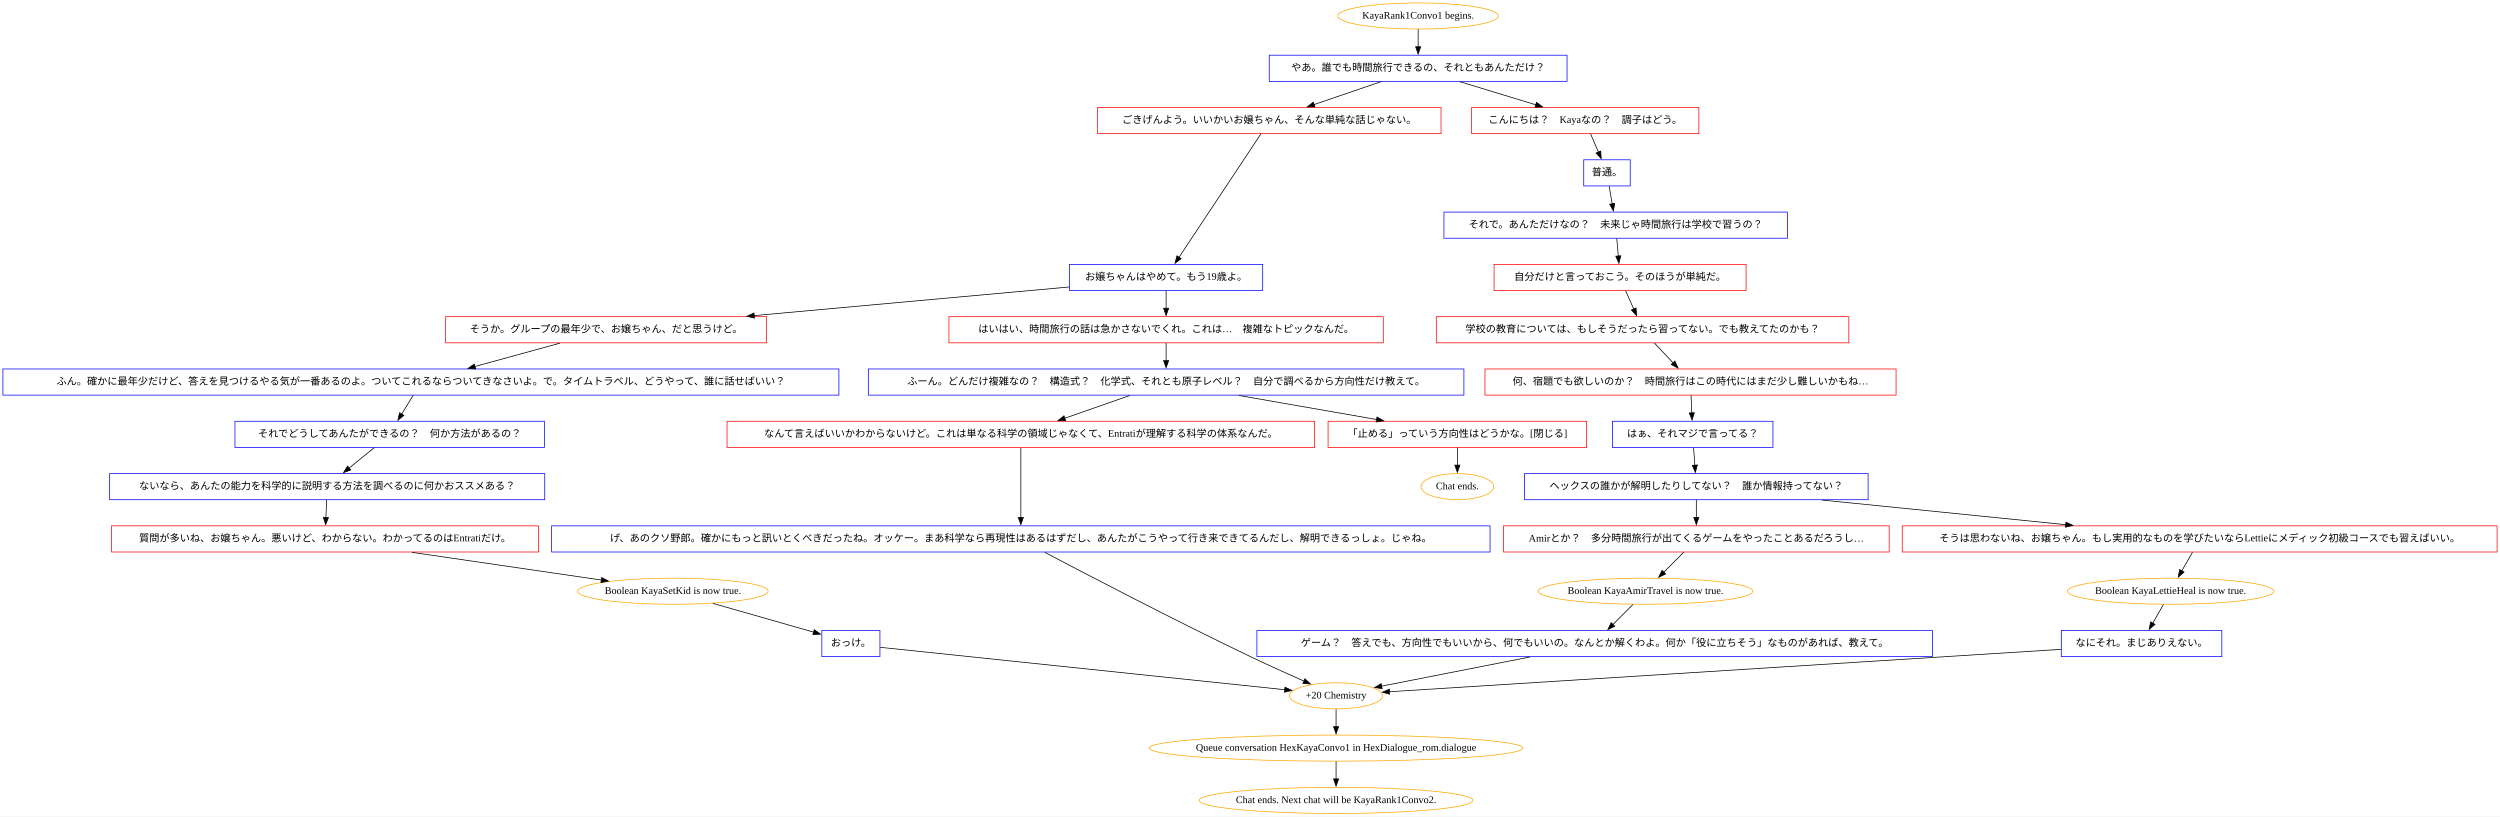
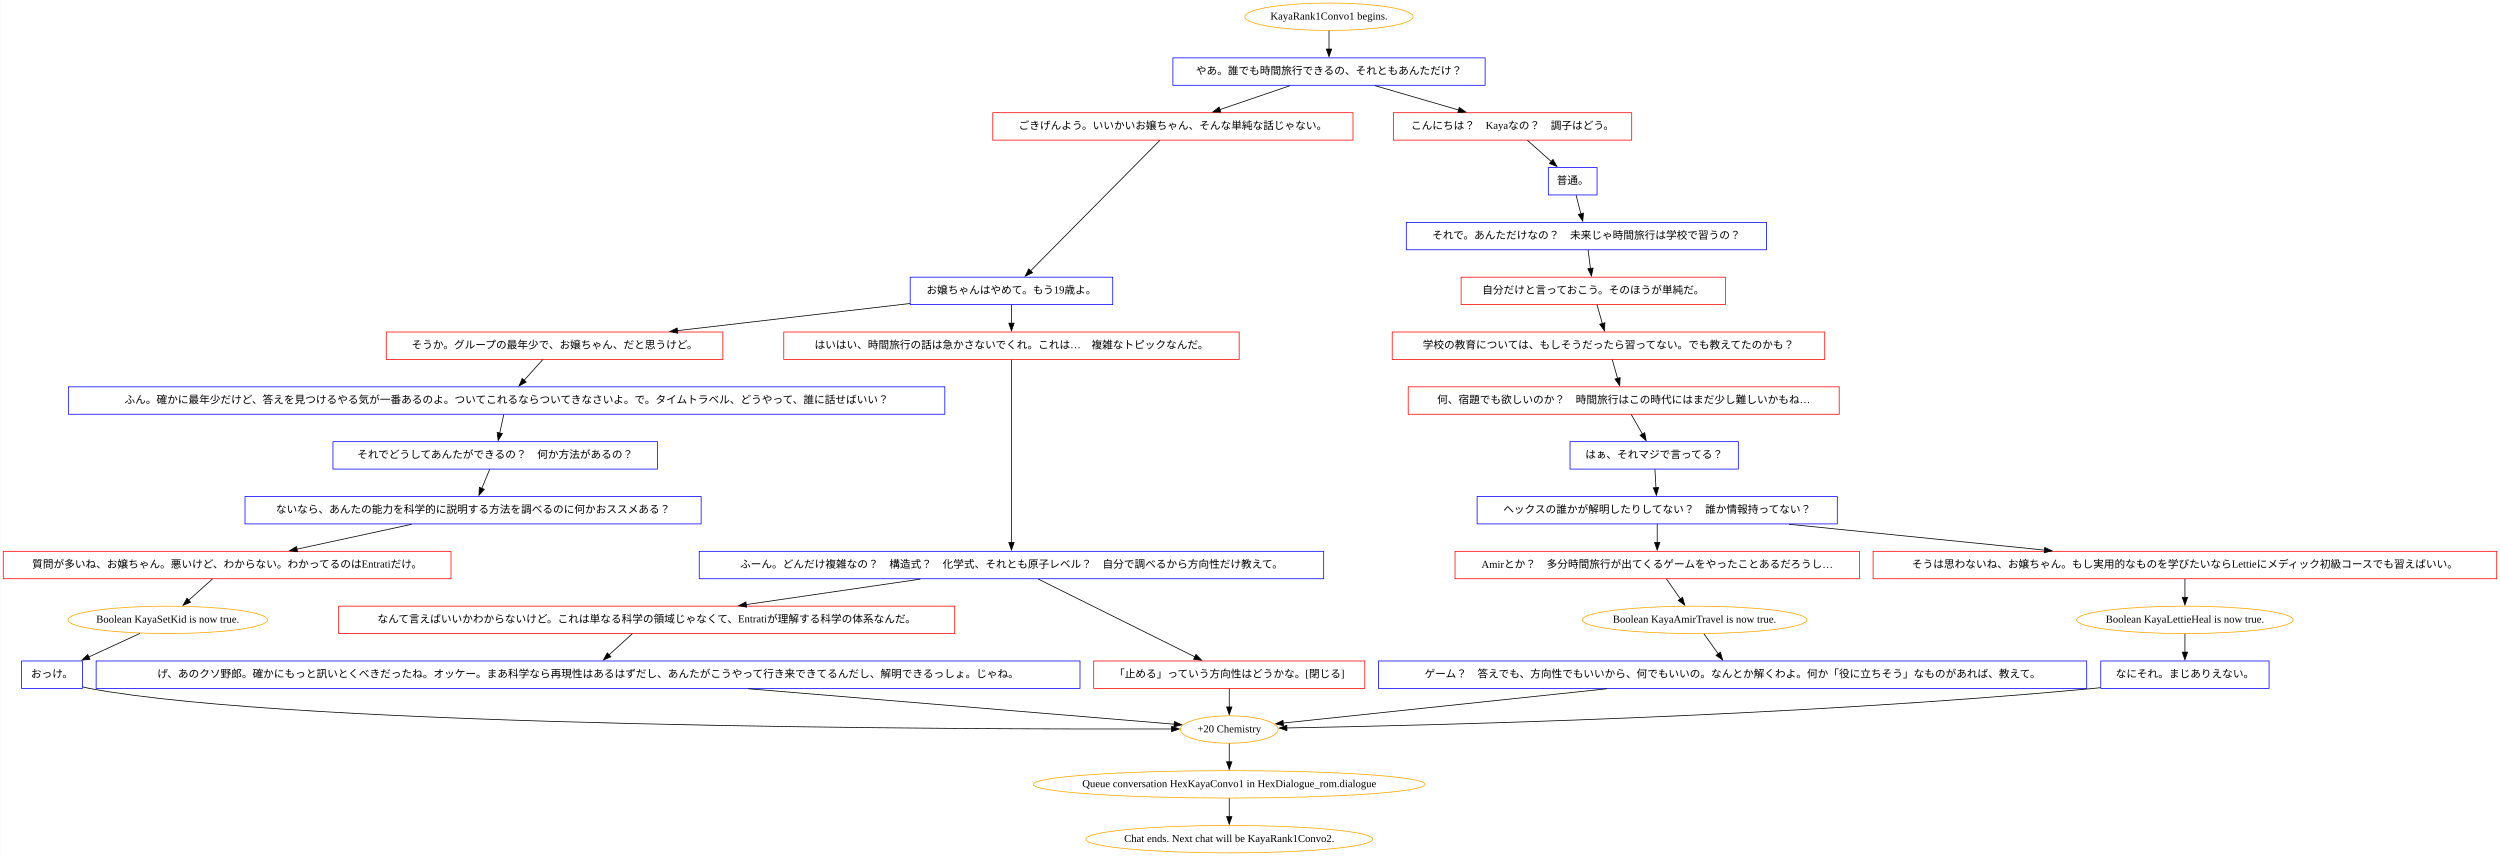
- <svg xmlns="http://www.w3.org/2000/svg" width="3442pt" height="1124pt" viewBox="0.00 0.00 3442.00 1124.00">
+ <svg xmlns="http://www.w3.org/2000/svg" width="3283pt" height="1124pt" viewBox="0.00 0.00 3282.50 1124.00">
  <g id="graph0" class="graph" transform="scale(1 1) rotate(0) translate(4 1120)">
-     <polygon fill="white" stroke="none" points="-4,4 -4,-1120 3438,-1120 3438,4 -4,4" />
+     <polygon fill="white" stroke="none" points="-4,4 -4,-1120 3278.5,-1120 3278.5,4 -4,4" />
    <g id="node1" class="node">
-       <ellipse fill="none" stroke="orange" cx="1948.5" cy="-1098" rx="110.48" ry="18" />
-       <text text-anchor="middle" x="1948.5" y="-1094.3" font-family="Times New Roman,serif" font-size="14.00">KayaRank1Convo1 begins.</text>
+       <ellipse fill="none" stroke="orange" cx="1741" cy="-1098" rx="110.48" ry="18" />
+       <text text-anchor="middle" x="1741" y="-1094.3" font-family="Times New Roman,serif" font-size="14.00">KayaRank1Convo1 begins.</text>
    </g>
    <g id="node2" class="node">
-       <polygon fill="none" stroke="blue" points="2153.5,-1044 1743.5,-1044 1743.5,-1008 2153.5,-1008 2153.5,-1044" />
-       <text text-anchor="middle" x="1948.5" y="-1022.3" font-family="Times New Roman,serif" font-size="14.00">やあ。誰でも時間旅行できるの、それともあんただけ？</text>
+       <polygon fill="none" stroke="blue" points="1946,-1044 1536,-1044 1536,-1008 1946,-1008 1946,-1044" />
+       <text text-anchor="middle" x="1741" y="-1022.3" font-family="Times New Roman,serif" font-size="14.00">やあ。誰でも時間旅行できるの、それともあんただけ？</text>
    </g>
    <g id="edge1" class="edge">
-       <path fill="none" stroke="black" d="M1948.5,-1079.7C1948.5,-1072.41 1948.5,-1063.73 1948.5,-1055.54" />
-       <polygon fill="black" stroke="black" points="1952,-1055.62 1948.5,-1045.62 1945,-1055.62 1952,-1055.62" />
+       <path fill="none" stroke="black" d="M1741,-1079.7C1741,-1072.41 1741,-1063.73 1741,-1055.54" />
+       <polygon fill="black" stroke="black" points="1744.5,-1055.62 1741,-1045.62 1737.5,-1055.62 1744.5,-1055.62" />
    </g>
    <g id="node3" class="node">
-       <polygon fill="none" stroke="red" points="1980,-972 1507,-972 1507,-936 1980,-936 1980,-972" />
-       <text text-anchor="middle" x="1743.5" y="-950.3" font-family="Times New Roman,serif" font-size="14.00">ごきげんよう。いいかいお嬢ちゃん、そんな単純な話じゃない。</text>
+       <polygon fill="none" stroke="red" points="1772.5,-972 1299.5,-972 1299.5,-936 1772.5,-936 1772.5,-972" />
+       <text text-anchor="middle" x="1536" y="-950.3" font-family="Times New Roman,serif" font-size="14.00">ごきげんよう。いいかいお嬢ちゃん、そんな単純な話じゃない。</text>
    </g>
    <g id="edge2" class="edge">
-       <path fill="none" stroke="black" d="M1897.3,-1007.52C1869.31,-997.96 1834.44,-986.05 1804.99,-976" />
-       <polygon fill="black" stroke="black" points="1806.43,-972.79 1795.84,-972.87 1804.17,-979.41 1806.43,-972.79" />
+       <path fill="none" stroke="black" d="M1689.8,-1007.52C1661.81,-997.96 1626.94,-986.05 1597.49,-976" />
+       <polygon fill="black" stroke="black" points="1598.93,-972.79 1588.34,-972.87 1596.67,-979.41 1598.93,-972.79" />
    </g>
    <g id="node4" class="node">
-       <polygon fill="none" stroke="red" points="2335,-972 2022,-972 2022,-936 2335,-936 2335,-972" />
-       <text text-anchor="middle" x="2178.5" y="-950.3" font-family="Times New Roman,serif" font-size="14.00">こんにちは？　Kayaなの？　調子はどう。</text>
+       <polygon fill="none" stroke="red" points="2138.5,-972 1825.5,-972 1825.5,-936 2138.5,-936 2138.5,-972" />
+       <text text-anchor="middle" x="1982" y="-950.3" font-family="Times New Roman,serif" font-size="14.00">こんにちは？　Kayaなの？　調子はどう。</text>
    </g>
    <g id="edge3" class="edge">
-       <path fill="none" stroke="black" d="M2005.95,-1007.52C2037.62,-997.88 2077.15,-985.84 2110.38,-975.73" />
-       <polygon fill="black" stroke="black" points="2111.39,-979.08 2119.94,-972.82 2109.35,-972.39 2111.39,-979.08" />
+       <path fill="none" stroke="black" d="M1801.19,-1007.52C1834.68,-997.79 1876.53,-985.64 1911.53,-975.47" />
+       <polygon fill="black" stroke="black" points="1912.08,-978.95 1920.7,-972.8 1910.12,-972.23 1912.08,-978.95" />
    </g>
    <g id="node5" class="node">
-       <polygon fill="none" stroke="blue" points="1734.5,-756 1468.5,-756 1468.5,-720 1734.5,-720 1734.5,-756" />
-       <text text-anchor="middle" x="1601.5" y="-734.3" font-family="Times New Roman,serif" font-size="14.00">お嬢ちゃんはやめて。もう19歳よ。</text>
+       <polygon fill="none" stroke="blue" points="1457,-756 1191,-756 1191,-720 1457,-720 1457,-756" />
+       <text text-anchor="middle" x="1324" y="-734.3" font-family="Times New Roman,serif" font-size="14.00">お嬢ちゃんはやめて。もう19歳よ。</text>
    </g>
    <g id="edge4" class="edge">
-       <path fill="none" stroke="black" d="M1732.12,-935.85C1707.45,-898.68 1648.9,-810.44 1619.3,-765.82" />
-       <polygon fill="black" stroke="black" points="1622.22,-763.89 1613.77,-757.49 1616.38,-767.76 1622.22,-763.89" />
+       <path fill="none" stroke="black" d="M1519.01,-935.85C1481.72,-898.21 1392.55,-808.2 1348.92,-764.15" />
+       <polygon fill="black" stroke="black" points="1351.66,-761.95 1342.14,-757.31 1346.69,-766.88 1351.66,-761.95" />
    </g>
    <g id="node6" class="node">
-       <polygon fill="none" stroke="blue" points="2240.5,-900 2176.5,-900 2176.5,-864 2240.5,-864 2240.5,-900" />
-       <text text-anchor="middle" x="2208.5" y="-878.3" font-family="Times New Roman,serif" font-size="14.00">普通。</text>
+       <polygon fill="none" stroke="blue" points="2093,-900 2029,-900 2029,-864 2093,-864 2093,-900" />
+       <text text-anchor="middle" x="2061" y="-878.3" font-family="Times New Roman,serif" font-size="14.00">普通。</text>
    </g>
    <g id="edge5" class="edge">
-       <path fill="none" stroke="black" d="M2185.92,-935.7C2189.15,-928.15 2193.02,-919.12 2196.64,-910.68" />
-       <polygon fill="black" stroke="black" points="2199.85,-912.07 2200.57,-901.5 2193.42,-909.31 2199.85,-912.07" />
+       <path fill="none" stroke="black" d="M2001.53,-935.7C2011.02,-927.28 2022.61,-917.02 2033.02,-907.79" />
+       <polygon fill="black" stroke="black" points="2035.13,-910.6 2040.29,-901.35 2030.48,-905.36 2035.13,-910.6" />
    </g>
    <g id="node7" class="node">
-       <polygon fill="none" stroke="red" points="1051.5,-684 609.5,-684 609.5,-648 1051.5,-648 1051.5,-684" />
-       <text text-anchor="middle" x="830.5" y="-662.3" font-family="Times New Roman,serif" font-size="14.00">そうか。グループの最年少で、お嬢ちゃん、だと思うけど。</text>
+       <polygon fill="none" stroke="red" points="945,-684 503,-684 503,-648 945,-648 945,-684" />
+       <text text-anchor="middle" x="724" y="-662.3" font-family="Times New Roman,serif" font-size="14.00">そうか。グループの最年少で、お嬢ちゃん、だと思うけど。</text>
    </g>
    <g id="edge6" class="edge">
-       <path fill="none" stroke="black" d="M1468.08,-724.89C1348.49,-714.03 1171.25,-697.94 1033.98,-685.47" />
-       <polygon fill="black" stroke="black" points="1034.7,-682.03 1024.43,-684.61 1034.07,-689 1034.7,-682.03" />
+       <path fill="none" stroke="black" d="M1190.84,-721.46C1100.59,-710.94 980.81,-696.96 885.18,-685.8" />
+       <polygon fill="black" stroke="black" points="885.77,-682.35 875.44,-684.67 884.96,-689.3 885.77,-682.35" />
    </g>
    <g id="node8" class="node">
-       <polygon fill="none" stroke="red" points="1900.5,-684 1302.5,-684 1302.5,-648 1900.5,-648 1900.5,-684" />
-       <text text-anchor="middle" x="1601.5" y="-662.3" font-family="Times New Roman,serif" font-size="14.00">はいはい、時間旅行の話は急かさないでくれ。これは…　複雑なトピックなんだ。</text>
+       <polygon fill="none" stroke="red" points="1623,-684 1025,-684 1025,-648 1623,-648 1623,-684" />
+       <text text-anchor="middle" x="1324" y="-662.3" font-family="Times New Roman,serif" font-size="14.00">はいはい、時間旅行の話は急かさないでくれ。これは…　複雑なトピックなんだ。</text>
    </g>
    <g id="edge7" class="edge">
-       <path fill="none" stroke="black" d="M1601.5,-719.7C1601.5,-712.41 1601.5,-703.73 1601.5,-695.54" />
-       <polygon fill="black" stroke="black" points="1605,-695.62 1601.5,-685.62 1598,-695.62 1605,-695.62" />
+       <path fill="none" stroke="black" d="M1324,-719.7C1324,-712.41 1324,-703.73 1324,-695.54" />
+       <polygon fill="black" stroke="black" points="1327.5,-695.62 1324,-685.62 1320.5,-695.62 1327.5,-695.62" />
    </g>
    <g id="node9" class="node">
-       <polygon fill="none" stroke="blue" points="2457,-828 1984,-828 1984,-792 2457,-792 2457,-828" />
-       <text text-anchor="middle" x="2220.5" y="-806.3" font-family="Times New Roman,serif" font-size="14.00">それで。あんただけなの？　未来じゃ時間旅行は学校で習うの？</text>
+       <polygon fill="none" stroke="blue" points="2315.5,-828 1842.5,-828 1842.5,-792 2315.5,-792 2315.5,-828" />
+       <text text-anchor="middle" x="2079" y="-806.3" font-family="Times New Roman,serif" font-size="14.00">それで。あんただけなの？　未来じゃ時間旅行は学校で習うの？</text>
    </g>
    <g id="edge8" class="edge">
-       <path fill="none" stroke="black" d="M2211.47,-863.7C2212.73,-856.32 2214.24,-847.52 2215.66,-839.25" />
-       <polygon fill="black" stroke="black" points="2219.07,-840.04 2217.31,-829.6 2212.17,-838.86 2219.07,-840.04" />
+       <path fill="none" stroke="black" d="M2065.45,-863.7C2067.35,-856.32 2069.61,-847.52 2071.74,-839.25" />
+       <polygon fill="black" stroke="black" points="2075.12,-840.13 2074.22,-829.57 2068.34,-838.38 2075.12,-840.13" />
    </g>
    <g id="node10" class="node">
-       <polygon fill="none" stroke="blue" points="1151,-612 0,-612 0,-576 1151,-576 1151,-612" />
-       <text text-anchor="middle" x="575.5" y="-590.3" font-family="Times New Roman,serif" font-size="14.00">ふん。確かに最年少だけど、答えを見つけるやる気が一番あるのよ。ついてこれるならついてきなさいよ。で。タイムトラベル、どうやって、誰に話せばいい？</text>
+       <polygon fill="none" stroke="blue" points="1236.5,-612 85.5,-612 85.5,-576 1236.5,-576 1236.5,-612" />
+       <text text-anchor="middle" x="661" y="-590.3" font-family="Times New Roman,serif" font-size="14.00">ふん。確かに最年少だけど、答えを見つけるやる気が一番あるのよ。ついてこれるならついてきなさいよ。で。タイムトラベル、どうやって、誰に話せばいい？</text>
    </g>
    <g id="edge9" class="edge">
-       <path fill="none" stroke="black" d="M766.81,-647.52C731.23,-637.75 686.72,-625.53 649.58,-615.34" />
-       <polygon fill="black" stroke="black" points="650.85,-612.05 640.28,-612.78 649,-618.8 650.85,-612.05" />
+       <path fill="none" stroke="black" d="M708.43,-647.7C701.03,-639.47 692.03,-629.48 683.88,-620.42" />
+       <polygon fill="black" stroke="black" points="686.7,-618.32 677.41,-613.23 681.49,-623 686.7,-618.32" />
    </g>
    <g id="node11" class="node">
-       <polygon fill="none" stroke="blue" points="2011.5,-612 1191.5,-612 1191.5,-576 2011.5,-576 2011.5,-612" />
-       <text text-anchor="middle" x="1601.5" y="-590.3" font-family="Times New Roman,serif" font-size="14.00">ふーん。どんだけ複雑なの？　構造式？　化学式、それとも原子レベル？　自分で調べるから方向性だけ教えて。</text>
+       <polygon fill="none" stroke="blue" points="1734,-396 914,-396 914,-360 1734,-360 1734,-396" />
+       <text text-anchor="middle" x="1324" y="-374.3" font-family="Times New Roman,serif" font-size="14.00">ふーん。どんだけ複雑なの？　構造式？　化学式、それとも原子レベル？　自分で調べるから方向性だけ教えて。</text>
    </g>
    <g id="edge10" class="edge">
-       <path fill="none" stroke="black" d="M1601.5,-647.7C1601.5,-640.41 1601.5,-631.73 1601.5,-623.54" />
-       <polygon fill="black" stroke="black" points="1605,-623.62 1601.5,-613.62 1598,-623.62 1605,-623.62" />
+       <path fill="none" stroke="black" d="M1324,-647.54C1324,-599.76 1324,-466.51 1324,-407.61" />
+       <polygon fill="black" stroke="black" points="1327.5,-407.75 1324,-397.75 1320.5,-407.75 1327.5,-407.75" />
    </g>
    <g id="node12" class="node">
-       <polygon fill="none" stroke="red" points="2400,-756 2053,-756 2053,-720 2400,-720 2400,-756" />
-       <text text-anchor="middle" x="2226.5" y="-734.3" font-family="Times New Roman,serif" font-size="14.00">自分だけと言っておこう。そのほうが単純だ。</text>
+       <polygon fill="none" stroke="red" points="2261.5,-756 1914.5,-756 1914.5,-720 2261.5,-720 2261.5,-756" />
+       <text text-anchor="middle" x="2088" y="-734.3" font-family="Times New Roman,serif" font-size="14.00">自分だけと言っておこう。そのほうが単純だ。</text>
    </g>
    <g id="edge11" class="edge">
-       <path fill="none" stroke="black" d="M2221.98,-791.7C2222.61,-784.41 2223.35,-775.73 2224.05,-767.54" />
-       <polygon fill="black" stroke="black" points="2227.54,-767.87 2224.9,-757.61 2220.56,-767.28 2227.54,-767.87" />
+       <path fill="none" stroke="black" d="M2081.22,-791.7C2082.17,-784.32 2083.3,-775.52 2084.37,-767.25" />
+       <polygon fill="black" stroke="black" points="2087.8,-767.97 2085.61,-757.61 2080.86,-767.08 2087.8,-767.97" />
    </g>
    <g id="node13" class="node">
-       <polygon fill="none" stroke="blue" points="745.5,-540 319.5,-540 319.5,-504 745.5,-504 745.5,-540" />
-       <text text-anchor="middle" x="532.5" y="-518.3" font-family="Times New Roman,serif" font-size="14.00">それでどうしてあんたができるの？　何か方法があるの？</text>
+       <polygon fill="none" stroke="blue" points="859,-540 433,-540 433,-504 859,-504 859,-540" />
+       <text text-anchor="middle" x="646" y="-518.3" font-family="Times New Roman,serif" font-size="14.00">それでどうしてあんたができるの？　何か方法があるの？</text>
    </g>
    <g id="edge12" class="edge">
-       <path fill="none" stroke="black" d="M564.87,-575.7C560.08,-567.9 554.31,-558.51 548.98,-549.83" />
-       <polygon fill="black" stroke="black" points="552.02,-548.08 543.8,-541.39 546.05,-551.75 552.02,-548.08" />
+       <path fill="none" stroke="black" d="M657.29,-575.7C655.71,-568.32 653.83,-559.52 652.05,-551.25" />
+       <polygon fill="black" stroke="black" points="655.5,-550.63 649.98,-541.58 648.66,-552.1 655.5,-550.63" />
    </g>
    <g id="node14" class="node">
-       <polygon fill="none" stroke="red" points="1806,-540 997,-540 997,-504 1806,-504 1806,-540" />
-       <text text-anchor="middle" x="1401.5" y="-518.3" font-family="Times New Roman,serif" font-size="14.00">なんて言えばいいかわからないけど。これは単なる科学の領域じゃなくて、Entratiが理解する科学の体系なんだ。</text>
+       <polygon fill="none" stroke="red" points="1249.5,-324 440.5,-324 440.5,-288 1249.5,-288 1249.5,-324" />
+       <text text-anchor="middle" x="845" y="-302.3" font-family="Times New Roman,serif" font-size="14.00">なんて言えばいいかわからないけど。これは単なる科学の領域じゃなくて、Entratiが理解する科学の体系なんだ。</text>
    </g>
    <g id="edge13" class="edge">
-       <path fill="none" stroke="black" d="M1551.55,-575.52C1524.36,-566 1490.52,-554.16 1461.87,-544.13" />
-       <polygon fill="black" stroke="black" points="1463.19,-540.88 1452.59,-540.88 1460.87,-547.49 1463.19,-540.88" />
+       <path fill="none" stroke="black" d="M1204.36,-359.52C1134.79,-349.35 1047.04,-336.53 975.66,-326.1" />
+       <polygon fill="black" stroke="black" points="976.25,-322.64 965.85,-324.66 975.24,-329.57 976.25,-322.64" />
    </g>
    <g id="node15" class="node">
-       <polygon fill="none" stroke="red" points="2180.5,-540 1824.5,-540 1824.5,-504 2180.5,-504 2180.5,-540" />
-       <text text-anchor="middle" x="2002.5" y="-518.3" font-family="Times New Roman,serif" font-size="14.00">「止める」っていう方向性はどうかな。[閉じる]</text>
+       <polygon fill="none" stroke="red" points="1788,-252 1432,-252 1432,-216 1788,-216 1788,-252" />
+       <text text-anchor="middle" x="1610" y="-230.3" font-family="Times New Roman,serif" font-size="14.00">「止める」っていう方向性はどうかな。[閉じる]</text>
    </g>
    <g id="edge14" class="edge">
-       <path fill="none" stroke="black" d="M1701.65,-575.52C1759.3,-565.45 1831.85,-552.79 1891.26,-542.42" />
-       <polygon fill="black" stroke="black" points="1891.84,-545.87 1901.09,-540.7 1890.64,-538.97 1891.84,-545.87" />
+       <path fill="none" stroke="black" d="M1359.07,-359.59C1410.88,-333.86 1507.9,-285.69 1564.93,-257.38" />
+       <polygon fill="black" stroke="black" points="1566.34,-260.59 1573.74,-253.01 1563.22,-254.32 1566.34,-260.59" />
    </g>
    <g id="node16" class="node">
-       <polygon fill="none" stroke="red" points="2541.5,-684 1973.5,-684 1973.5,-648 2541.5,-648 2541.5,-684" />
-       <text text-anchor="middle" x="2257.5" y="-662.3" font-family="Times New Roman,serif" font-size="14.00">学校の教育については、もしそうだったら習ってない。でも教えてたのかも？</text>
+       <polygon fill="none" stroke="red" points="2392,-684 1824,-684 1824,-648 2392,-648 2392,-684" />
+       <text text-anchor="middle" x="2108" y="-662.3" font-family="Times New Roman,serif" font-size="14.00">学校の教育については、もしそうだったら習ってない。でも教えてたのかも？</text>
    </g>
    <g id="edge15" class="edge">
-       <path fill="none" stroke="black" d="M2234.16,-719.7C2237.54,-712.07 2241.59,-702.92 2245.37,-694.4" />
-       <polygon fill="black" stroke="black" points="2248.46,-696.05 2249.31,-685.49 2242.06,-693.21 2248.46,-696.05" />
+       <path fill="none" stroke="black" d="M2092.94,-719.7C2095.08,-712.24 2097.62,-703.32 2100.01,-694.97" />
+       <polygon fill="black" stroke="black" points="2103.32,-696.14 2102.7,-685.56 2096.58,-694.21 2103.32,-696.14" />
    </g>
    <g id="node17" class="node">
-       <polygon fill="none" stroke="blue" points="746,-468 147,-468 147,-432 746,-432 746,-468" />
-       <text text-anchor="middle" x="446.5" y="-446.3" font-family="Times New Roman,serif" font-size="14.00">ないなら、あんたの能力を科学的に説明する方法を調べるのに何かおススメある？</text>
+       <polygon fill="none" stroke="blue" points="916.5,-468 317.5,-468 317.5,-432 916.5,-432 916.5,-468" />
+       <text text-anchor="middle" x="617" y="-446.3" font-family="Times New Roman,serif" font-size="14.00">ないなら、あんたの能力を科学的に説明する方法を調べるのに何かおススメある？</text>
    </g>
    <g id="edge16" class="edge">
-       <path fill="none" stroke="black" d="M511.24,-503.7C500.8,-495.2 488.04,-484.81 476.62,-475.51" />
-       <polygon fill="black" stroke="black" points="478.95,-472.9 468.99,-469.3 474.53,-478.33 478.95,-472.9" />
+       <path fill="none" stroke="black" d="M638.83,-503.7C635.71,-496.15 631.96,-487.12 628.47,-478.68" />
+       <polygon fill="black" stroke="black" points="631.73,-477.4 624.67,-469.5 625.26,-480.08 631.73,-477.4" />
    </g>
    <g id="node18" class="node">
-       <polygon fill="none" stroke="blue" points="2047.5,-396 755.5,-396 755.5,-360 2047.5,-360 2047.5,-396" />
-       <text text-anchor="middle" x="1401.5" y="-374.3" font-family="Times New Roman,serif" font-size="14.00">げ、あのクソ野郎。確かにもっと訊いとくべきだったね。オッケー。まあ科学なら再現性はあるはずだし、あんたがこうやって行き来できてるんだし、解明できるっしょ。じゃね。</text>
+       <polygon fill="none" stroke="blue" points="1414,-252 122,-252 122,-216 1414,-216 1414,-252" />
+       <text text-anchor="middle" x="768" y="-230.3" font-family="Times New Roman,serif" font-size="14.00">げ、あのクソ野郎。確かにもっと訊いとくべきだったね。オッケー。まあ科学なら再現性はあるはずだし、あんたがこうやって行き来できてるんだし、解明できるっしょ。じゃね。</text>
    </g>
    <g id="edge17" class="edge">
-       <path fill="none" stroke="black" d="M1401.5,-503.59C1401.5,-479.61 1401.5,-436.14 1401.5,-407.42" />
-       <polygon fill="black" stroke="black" points="1405,-407.62 1401.5,-397.62 1398,-407.62 1405,-407.62" />
+       <path fill="none" stroke="black" d="M825.97,-287.7C816.8,-279.37 805.65,-269.22 795.57,-260.07" />
+       <polygon fill="black" stroke="black" points="797.96,-257.5 788.2,-253.37 793.25,-262.68 797.96,-257.5" />
    </g>
    <g id="node19" class="node">
-       <ellipse fill="none" stroke="orange" cx="2002.5" cy="-450" rx="50.09" ry="18" />
-       <text text-anchor="middle" x="2002.5" y="-446.3" font-family="Times New Roman,serif" font-size="14.00">Chat ends.</text>
+       <ellipse fill="none" stroke="orange" cx="1610" cy="-162" rx="64.19" ry="18" />
+       <text text-anchor="middle" x="1610" y="-158.3" font-family="Times New Roman,serif" font-size="14.00">+20 Chemistry</text>
    </g>
    <g id="edge18" class="edge">
-       <path fill="none" stroke="black" d="M2002.5,-503.7C2002.5,-496.41 2002.5,-487.73 2002.5,-479.54" />
-       <polygon fill="black" stroke="black" points="2006,-479.62 2002.5,-469.62 1999,-479.62 2006,-479.62" />
+       <path fill="none" stroke="black" d="M1610,-215.7C1610,-208.41 1610,-199.73 1610,-191.54" />
+       <polygon fill="black" stroke="black" points="1613.5,-191.62 1610,-181.62 1606.5,-191.62 1613.5,-191.62" />
    </g>
    <g id="node20" class="node">
-       <polygon fill="none" stroke="red" points="2606.5,-612 2040.5,-612 2040.5,-576 2606.5,-576 2606.5,-612" />
-       <text text-anchor="middle" x="2323.5" y="-590.3" font-family="Times New Roman,serif" font-size="14.00">何、宿題でも欲しいのか？　時間旅行はこの時代にはまだ少し難しいかもね…</text>
+       <polygon fill="none" stroke="red" points="2411,-612 1845,-612 1845,-576 2411,-576 2411,-612" />
+       <text text-anchor="middle" x="2128" y="-590.3" font-family="Times New Roman,serif" font-size="14.00">何、宿題でも欲しいのか？　時間旅行はこの時代にはまだ少し難しいかもね…</text>
    </g>
    <g id="edge19" class="edge">
-       <path fill="none" stroke="black" d="M2273.81,-647.7C2281.57,-639.47 2290.99,-629.48 2299.53,-620.42" />
-       <polygon fill="black" stroke="black" points="2302.02,-622.88 2306.33,-613.21 2296.93,-618.08 2302.02,-622.88" />
+       <path fill="none" stroke="black" d="M2112.94,-647.7C2115.08,-640.24 2117.62,-631.32 2120.01,-622.97" />
+       <polygon fill="black" stroke="black" points="2123.32,-624.14 2122.7,-613.56 2116.58,-622.21 2123.32,-624.14" />
    </g>
    <g id="node21" class="node">
-       <polygon fill="none" stroke="red" points="737.5,-396 149.5,-396 149.5,-360 737.5,-360 737.5,-396" />
-       <text text-anchor="middle" x="443.5" y="-374.3" font-family="Times New Roman,serif" font-size="14.00">質問が多いね、お嬢ちゃん。悪いけど、わからない。わかってるのはEntratiだけ。</text>
+       <polygon fill="none" stroke="red" points="588,-396 0,-396 0,-360 588,-360 588,-396" />
+       <text text-anchor="middle" x="294" y="-374.3" font-family="Times New Roman,serif" font-size="14.00">質問が多いね、お嬢ちゃん。悪いけど、わからない。わかってるのはEntratiだけ。</text>
    </g>
    <g id="edge20" class="edge">
-       <path fill="none" stroke="black" d="M445.76,-431.7C445.45,-424.41 445.07,-415.73 444.72,-407.54" />
-       <polygon fill="black" stroke="black" points="448.22,-407.46 444.3,-397.62 441.23,-407.76 448.22,-407.46" />
+       <path fill="none" stroke="black" d="M536.33,-431.52C490.57,-421.6 433.15,-409.16 385.7,-398.87" />
+       <polygon fill="black" stroke="black" points="386.48,-395.46 375.96,-396.76 385,-402.3 386.48,-395.46" />
+     </g>
+     <g id="edge21" class="edge">
+       <path fill="none" stroke="black" d="M978.3,-215.52C1161.1,-200.32 1415.31,-179.19 1538.03,-168.98" />
+       <polygon fill="black" stroke="black" points="1537.95,-172.5 1547.63,-168.19 1537.37,-165.53 1537.95,-172.5" />
    </g>
    <g id="node22" class="node">
-       <ellipse fill="none" stroke="orange" cx="1835.5" cy="-162" rx="64.19" ry="18" />
-       <text text-anchor="middle" x="1835.5" y="-158.3" font-family="Times New Roman,serif" font-size="14.00">+20 Chemistry</text>
-     </g>
-     <g id="edge21" class="edge">
-       <path fill="none" stroke="black" d="M1434.45,-359.54C1491.62,-329.39 1613.1,-266 1717.5,-216 1741.69,-204.41 1769,-192.1 1791.25,-182.26" />
-       <polygon fill="black" stroke="black" points="1792.6,-185.49 1800.34,-178.25 1789.78,-179.08 1792.6,-185.49" />
+       <ellipse fill="none" stroke="orange" cx="1610" cy="-90" rx="257.25" ry="18" />
+       <text text-anchor="middle" x="1610" y="-86.3" font-family="Times New Roman,serif" font-size="14.00">Queue conversation HexKayaConvo1 in HexDialogue_rom.dialogue</text>
+     </g>
+     <g id="edge22" class="edge">
+       <path fill="none" stroke="black" d="M1610,-143.7C1610,-136.41 1610,-127.73 1610,-119.54" />
+       <polygon fill="black" stroke="black" points="1613.5,-119.62 1610,-109.62 1606.5,-119.62 1613.5,-119.62" />
    </g>
    <g id="node23" class="node">
-       <polygon fill="none" stroke="blue" points="2437,-540 2216,-540 2216,-504 2437,-504 2437,-540" />
-       <text text-anchor="middle" x="2326.5" y="-518.3" font-family="Times New Roman,serif" font-size="14.00">はぁ、それマジで言ってる？</text>
-     </g>
-     <g id="edge22" class="edge">
-       <path fill="none" stroke="black" d="M2324.24,-575.7C2324.55,-568.41 2324.93,-559.73 2325.28,-551.54" />
-       <polygon fill="black" stroke="black" points="2328.77,-551.76 2325.7,-541.62 2321.78,-551.46 2328.77,-551.76" />
+       <polygon fill="none" stroke="blue" points="2278.5,-540 2057.5,-540 2057.5,-504 2278.5,-504 2278.5,-540" />
+       <text text-anchor="middle" x="2168" y="-518.3" font-family="Times New Roman,serif" font-size="14.00">はぁ、それマジで言ってる？</text>
+     </g>
+     <g id="edge23" class="edge">
+       <path fill="none" stroke="black" d="M2137.89,-575.7C2142.34,-567.9 2147.71,-558.51 2152.67,-549.83" />
+       <polygon fill="black" stroke="black" points="2155.55,-551.84 2157.48,-541.42 2149.47,-548.36 2155.55,-551.84" />
    </g>
    <g id="node24" class="node">
-       <ellipse fill="none" stroke="orange" cx="922.5" cy="-306" rx="131.08" ry="18" />
-       <text text-anchor="middle" x="922.5" y="-302.3" font-family="Times New Roman,serif" font-size="14.00">Boolean KayaSetKid is now true.</text>
-     </g>
-     <g id="edge23" class="edge">
-       <path fill="none" stroke="black" d="M563.14,-359.52C643.69,-347.74 748.62,-332.41 824.28,-321.35" />
-       <polygon fill="black" stroke="black" points="824.33,-324.88 833.72,-319.97 823.32,-317.96 824.33,-324.88" />
+       <ellipse fill="none" stroke="orange" cx="216" cy="-306" rx="131.08" ry="18" />
+       <text text-anchor="middle" x="216" y="-302.3" font-family="Times New Roman,serif" font-size="14.00">Boolean KayaSetKid is now true.</text>
+     </g>
+     <g id="edge24" class="edge">
+       <path fill="none" stroke="black" d="M274.72,-359.7C265.27,-351.22 253.73,-340.86 243.39,-331.58" />
+       <polygon fill="black" stroke="black" points="245.97,-329.19 236.19,-325.12 241.29,-334.4 245.97,-329.19" />
    </g>
    <g id="node25" class="node">
-       <ellipse fill="none" stroke="orange" cx="1835.5" cy="-90" rx="257.25" ry="18" />
-       <text text-anchor="middle" x="1835.5" y="-86.3" font-family="Times New Roman,serif" font-size="14.00">Queue conversation HexKayaConvo1 in HexDialogue_rom.dialogue</text>
-     </g>
-     <g id="edge24" class="edge">
-       <path fill="none" stroke="black" d="M1835.5,-143.7C1835.5,-136.41 1835.5,-127.73 1835.5,-119.54" />
-       <polygon fill="black" stroke="black" points="1839,-119.62 1835.5,-109.62 1832,-119.62 1839,-119.62" />
+       <ellipse fill="none" stroke="orange" cx="1610" cy="-18" rx="188.47" ry="18" />
+       <text text-anchor="middle" x="1610" y="-14.3" font-family="Times New Roman,serif" font-size="14.00">Chat ends. Next chat will be KayaRank1Convo2.</text>
+     </g>
+     <g id="edge25" class="edge">
+       <path fill="none" stroke="black" d="M1610,-71.7C1610,-64.41 1610,-55.73 1610,-47.54" />
+       <polygon fill="black" stroke="black" points="1613.5,-47.62 1610,-37.62 1606.5,-47.62 1613.5,-47.62" />
    </g>
    <g id="node26" class="node">
-       <polygon fill="none" stroke="blue" points="2568,-468 2095,-468 2095,-432 2568,-432 2568,-468" />
-       <text text-anchor="middle" x="2331.5" y="-446.3" font-family="Times New Roman,serif" font-size="14.00">ヘックスの誰かが解明したりしてない？　誰か情報持ってない？</text>
-     </g>
-     <g id="edge25" class="edge">
-       <path fill="none" stroke="black" d="M2327.74,-503.7C2328.26,-496.41 2328.88,-487.73 2329.46,-479.54" />
-       <polygon fill="black" stroke="black" points="2332.95,-479.84 2330.17,-469.61 2325.97,-479.34 2332.95,-479.84" />
+       <polygon fill="none" stroke="blue" points="2408.5,-468 1935.5,-468 1935.5,-432 2408.5,-432 2408.5,-468" />
+       <text text-anchor="middle" x="2172" y="-446.3" font-family="Times New Roman,serif" font-size="14.00">ヘックスの誰かが解明したりしてない？　誰か情報持ってない？</text>
+     </g>
+     <g id="edge26" class="edge">
+       <path fill="none" stroke="black" d="M2168.99,-503.7C2169.41,-496.41 2169.9,-487.73 2170.37,-479.54" />
+       <polygon fill="black" stroke="black" points="2173.86,-479.8 2170.94,-469.62 2166.87,-479.4 2173.86,-479.8" />
    </g>
    <g id="node27" class="node">
-       <polygon fill="none" stroke="blue" points="1207.5,-252 1127.5,-252 1127.5,-216 1207.5,-216 1207.5,-252" />
-       <text text-anchor="middle" x="1167.5" y="-230.3" font-family="Times New Roman,serif" font-size="14.00">おっけ。</text>
-     </g>
-     <g id="edge26" class="edge">
-       <path fill="none" stroke="black" d="M977.48,-289.29C1019.01,-277.43 1075.58,-261.26 1116.18,-249.66" />
-       <polygon fill="black" stroke="black" points="1117.08,-253.05 1125.73,-246.93 1115.15,-246.32 1117.08,-253.05" />
+       <polygon fill="none" stroke="blue" points="104,-252 24,-252 24,-216 104,-216 104,-252" />
+       <text text-anchor="middle" x="64" y="-230.3" font-family="Times New Roman,serif" font-size="14.00">おっけ。</text>
+     </g>
+     <g id="edge27" class="edge">
+       <path fill="none" stroke="black" d="M179.59,-288.23C159.44,-278.95 134.13,-267.3 112.34,-257.26" />
+       <polygon fill="black" stroke="black" points="113.89,-254.12 103.34,-253.12 110.96,-260.48 113.89,-254.12" />
    </g>
    <g id="node28" class="node">
-       <ellipse fill="none" stroke="orange" cx="1835.5" cy="-18" rx="188.47" ry="18" />
-       <text text-anchor="middle" x="1835.5" y="-14.3" font-family="Times New Roman,serif" font-size="14.00">Chat ends. Next chat will be KayaRank1Convo2.</text>
-     </g>
-     <g id="edge27" class="edge">
-       <path fill="none" stroke="black" d="M1835.5,-71.7C1835.5,-64.41 1835.5,-55.73 1835.5,-47.54" />
-       <polygon fill="black" stroke="black" points="1839,-47.62 1835.5,-37.62 1832,-47.62 1839,-47.62" />
+       <polygon fill="none" stroke="red" points="2437.5,-396 1906.5,-396 1906.5,-360 2437.5,-360 2437.5,-396" />
+       <text text-anchor="middle" x="2172" y="-374.3" font-family="Times New Roman,serif" font-size="14.00">Amirとか？　多分時間旅行が出てくるゲームをやったことあるだろうし…</text>
+     </g>
+     <g id="edge28" class="edge">
+       <path fill="none" stroke="black" d="M2172,-431.7C2172,-424.41 2172,-415.73 2172,-407.54" />
+       <polygon fill="black" stroke="black" points="2175.5,-407.62 2172,-397.62 2168.5,-407.62 2175.5,-407.62" />
    </g>
    <g id="node29" class="node">
-       <polygon fill="none" stroke="red" points="2597,-396 2066,-396 2066,-360 2597,-360 2597,-396" />
-       <text text-anchor="middle" x="2331.5" y="-374.3" font-family="Times New Roman,serif" font-size="14.00">Amirとか？　多分時間旅行が出てくるゲームをやったことあるだろうし…</text>
-     </g>
-     <g id="edge28" class="edge">
-       <path fill="none" stroke="black" d="M2331.5,-431.7C2331.5,-424.41 2331.5,-415.73 2331.5,-407.54" />
-       <polygon fill="black" stroke="black" points="2335,-407.62 2331.5,-397.62 2328,-407.62 2335,-407.62" />
+       <polygon fill="none" stroke="red" points="3274.5,-396 2455.5,-396 2455.5,-360 3274.5,-360 3274.5,-396" />
+       <text text-anchor="middle" x="2865" y="-374.3" font-family="Times New Roman,serif" font-size="14.00">そうは思わないね、お嬢ちゃん。もし実用的なものを学びたいならLettieにメディック初級コースでも習えばいい。</text>
+     </g>
+     <g id="edge29" class="edge">
+       <path fill="none" stroke="black" d="M2345.09,-431.52C2447.3,-421.19 2576.64,-408.13 2680.74,-397.61" />
+       <polygon fill="black" stroke="black" points="2680.92,-401.11 2690.51,-396.62 2680.21,-394.15 2680.92,-401.11" />
+     </g>
+     <g id="edge30" class="edge">
+       <path fill="none" stroke="black" d="M104.39,-217.95C107.28,-217.19 110.17,-216.53 113,-216 389.92,-164.27 1270.32,-162.14 1534.41,-162.71" />
+       <polygon fill="black" stroke="black" points="1534.25,-166.2 1544.26,-162.73 1534.27,-159.2 1534.25,-166.2" />
    </g>
    <g id="node30" class="node">
-       <polygon fill="none" stroke="red" points="3434,-396 2615,-396 2615,-360 3434,-360 3434,-396" />
-       <text text-anchor="middle" x="3024.5" y="-374.3" font-family="Times New Roman,serif" font-size="14.00">そうは思わないね、お嬢ちゃん。もし実用的なものを学びたいならLettieにメディック初級コースでも習えばいい。</text>
-     </g>
-     <g id="edge29" class="edge">
-       <path fill="none" stroke="black" d="M2504.59,-431.52C2606.8,-421.19 2736.14,-408.13 2840.24,-397.61" />
-       <polygon fill="black" stroke="black" points="2840.42,-401.11 2850.01,-396.62 2839.71,-394.15 2840.42,-401.11" />
-     </g>
-     <g id="edge30" class="edge">
-       <path fill="none" stroke="black" d="M1207.78,-228.78C1317.94,-217.24 1625.24,-185.03 1764.86,-170.4" />
-       <polygon fill="black" stroke="black" points="1765.15,-173.89 1774.73,-169.37 1764.42,-166.93 1765.15,-173.89" />
+       <ellipse fill="none" stroke="orange" cx="2221" cy="-306" rx="147.57" ry="18" />
+       <text text-anchor="middle" x="2221" y="-302.3" font-family="Times New Roman,serif" font-size="14.00">Boolean KayaAmirTravel is now true.</text>
+     </g>
+     <g id="edge31" class="edge">
+       <path fill="none" stroke="black" d="M2184.11,-359.7C2189.69,-351.73 2196.43,-342.1 2202.62,-333.26" />
+       <polygon fill="black" stroke="black" points="2205.29,-335.54 2208.16,-325.34 2199.56,-331.53 2205.29,-335.54" />
    </g>
    <g id="node31" class="node">
-       <ellipse fill="none" stroke="orange" cx="2261.5" cy="-306" rx="147.57" ry="18" />
-       <text text-anchor="middle" x="2261.5" y="-302.3" font-family="Times New Roman,serif" font-size="14.00">Boolean KayaAmirTravel is now true.</text>
-     </g>
-     <g id="edge31" class="edge">
-       <path fill="none" stroke="black" d="M2314.2,-359.7C2305.89,-351.39 2295.78,-341.28 2286.64,-332.14" />
-       <polygon fill="black" stroke="black" points="2289.22,-329.77 2279.67,-325.17 2284.27,-334.72 2289.22,-329.77" />
+       <ellipse fill="none" stroke="orange" cx="2865" cy="-306" rx="142.17" ry="18" />
+       <text text-anchor="middle" x="2865" y="-302.3" font-family="Times New Roman,serif" font-size="14.00">Boolean KayaLettieHeal is now true.</text>
+     </g>
+     <g id="edge32" class="edge">
+       <path fill="none" stroke="black" d="M2865,-359.7C2865,-352.41 2865,-343.73 2865,-335.54" />
+       <polygon fill="black" stroke="black" points="2868.5,-335.62 2865,-325.62 2861.5,-335.62 2868.5,-335.62" />
    </g>
    <g id="node32" class="node">
-       <ellipse fill="none" stroke="orange" cx="2984.5" cy="-306" rx="142.17" ry="18" />
-       <text text-anchor="middle" x="2984.5" y="-302.3" font-family="Times New Roman,serif" font-size="14.00">Boolean KayaLettieHeal is now true.</text>
-     </g>
-     <g id="edge32" class="edge">
-       <path fill="none" stroke="black" d="M3014.61,-359.7C3010.16,-351.9 3004.79,-342.51 2999.83,-333.83" />
-       <polygon fill="black" stroke="black" points="3003.03,-332.36 2995.02,-325.42 2996.95,-335.84 3003.03,-332.36" />
+       <polygon fill="none" stroke="blue" points="2736,-252 1806,-252 1806,-216 2736,-216 2736,-252" />
+       <text text-anchor="middle" x="2271" y="-230.3" font-family="Times New Roman,serif" font-size="14.00">ゲーム？　答えでも、方向性でもいいから、何でもいいの。なんとか解くわよ。何か「役に立ちそう」なものがあれば、教えて。</text>
+     </g>
+     <g id="edge33" class="edge">
+       <path fill="none" stroke="black" d="M2233.36,-287.7C2239.05,-279.73 2245.93,-270.1 2252.24,-261.26" />
+       <polygon fill="black" stroke="black" points="2254.94,-263.51 2257.9,-253.34 2249.24,-259.44 2254.94,-263.51" />
    </g>
    <g id="node33" class="node">
-       <polygon fill="none" stroke="blue" points="2656.5,-252 1726.5,-252 1726.5,-216 2656.5,-216 2656.5,-252" />
-       <text text-anchor="middle" x="2191.5" y="-230.3" font-family="Times New Roman,serif" font-size="14.00">ゲーム？　答えでも、方向性でもいいから、何でもいいの。なんとか解くわよ。何か「役に立ちそう」なものがあれば、教えて。</text>
-     </g>
-     <g id="edge33" class="edge">
-       <path fill="none" stroke="black" d="M2244.2,-287.7C2235.89,-279.39 2225.78,-269.28 2216.64,-260.14" />
-       <polygon fill="black" stroke="black" points="2219.22,-257.77 2209.67,-253.17 2214.27,-262.72 2219.22,-257.77" />
-     </g>
-     <g id="node34" class="node">
-       <polygon fill="none" stroke="blue" points="3055,-252 2834,-252 2834,-216 3055,-216 3055,-252" />
-       <text text-anchor="middle" x="2944.5" y="-230.3" font-family="Times New Roman,serif" font-size="14.00">なにそれ。まじありえない。</text>
+       <polygon fill="none" stroke="blue" points="2975.5,-252 2754.5,-252 2754.5,-216 2975.5,-216 2975.5,-252" />
+       <text text-anchor="middle" x="2865" y="-230.3" font-family="Times New Roman,serif" font-size="14.00">なにそれ。まじありえない。</text>
    </g>
    <g id="edge34" class="edge">
-       <path fill="none" stroke="black" d="M2974.61,-287.7C2970.16,-279.9 2964.79,-270.51 2959.83,-261.83" />
-       <polygon fill="black" stroke="black" points="2963.03,-260.36 2955.02,-253.42 2956.95,-263.84 2963.03,-260.36" />
+       <path fill="none" stroke="black" d="M2865,-287.7C2865,-280.41 2865,-271.73 2865,-263.54" />
+       <polygon fill="black" stroke="black" points="2868.5,-263.62 2865,-253.62 2861.5,-263.62 2868.5,-263.62" />
    </g>
    <g id="edge35" class="edge">
-       <path fill="none" stroke="black" d="M2102.58,-215.52C2038.87,-202.99 1954.64,-186.43 1897.95,-175.28" />
-       <polygon fill="black" stroke="black" points="1898.96,-171.91 1888.47,-173.42 1897.61,-178.78 1898.96,-171.91" />
+       <path fill="none" stroke="black" d="M2105.91,-215.52C1969.12,-201.03 1781.4,-181.15 1680.69,-170.49" />
+       <polygon fill="black" stroke="black" points="1681.26,-167.03 1670.95,-169.45 1680.52,-173.99 1681.26,-167.03" />
    </g>
    <g id="edge36" class="edge">
-       <path fill="none" stroke="black" d="M2833.6,-226C2607.54,-211.73 2098.82,-179.62 1908.87,-167.63" />
-       <polygon fill="black" stroke="black" points="1909.35,-164.15 1899.15,-167.02 1908.91,-171.14 1909.35,-164.15" />
+       <path fill="none" stroke="black" d="M2754.22,-216.92C2751.12,-216.59 2748.04,-216.29 2745,-216 2346.99,-178.6 1867.87,-167.2 1685.47,-164.07" />
+       <polygon fill="black" stroke="black" points="1685.72,-160.58 1675.66,-163.91 1685.6,-167.58 1685.72,-160.58" />
    </g>
  </g>
</svg>
